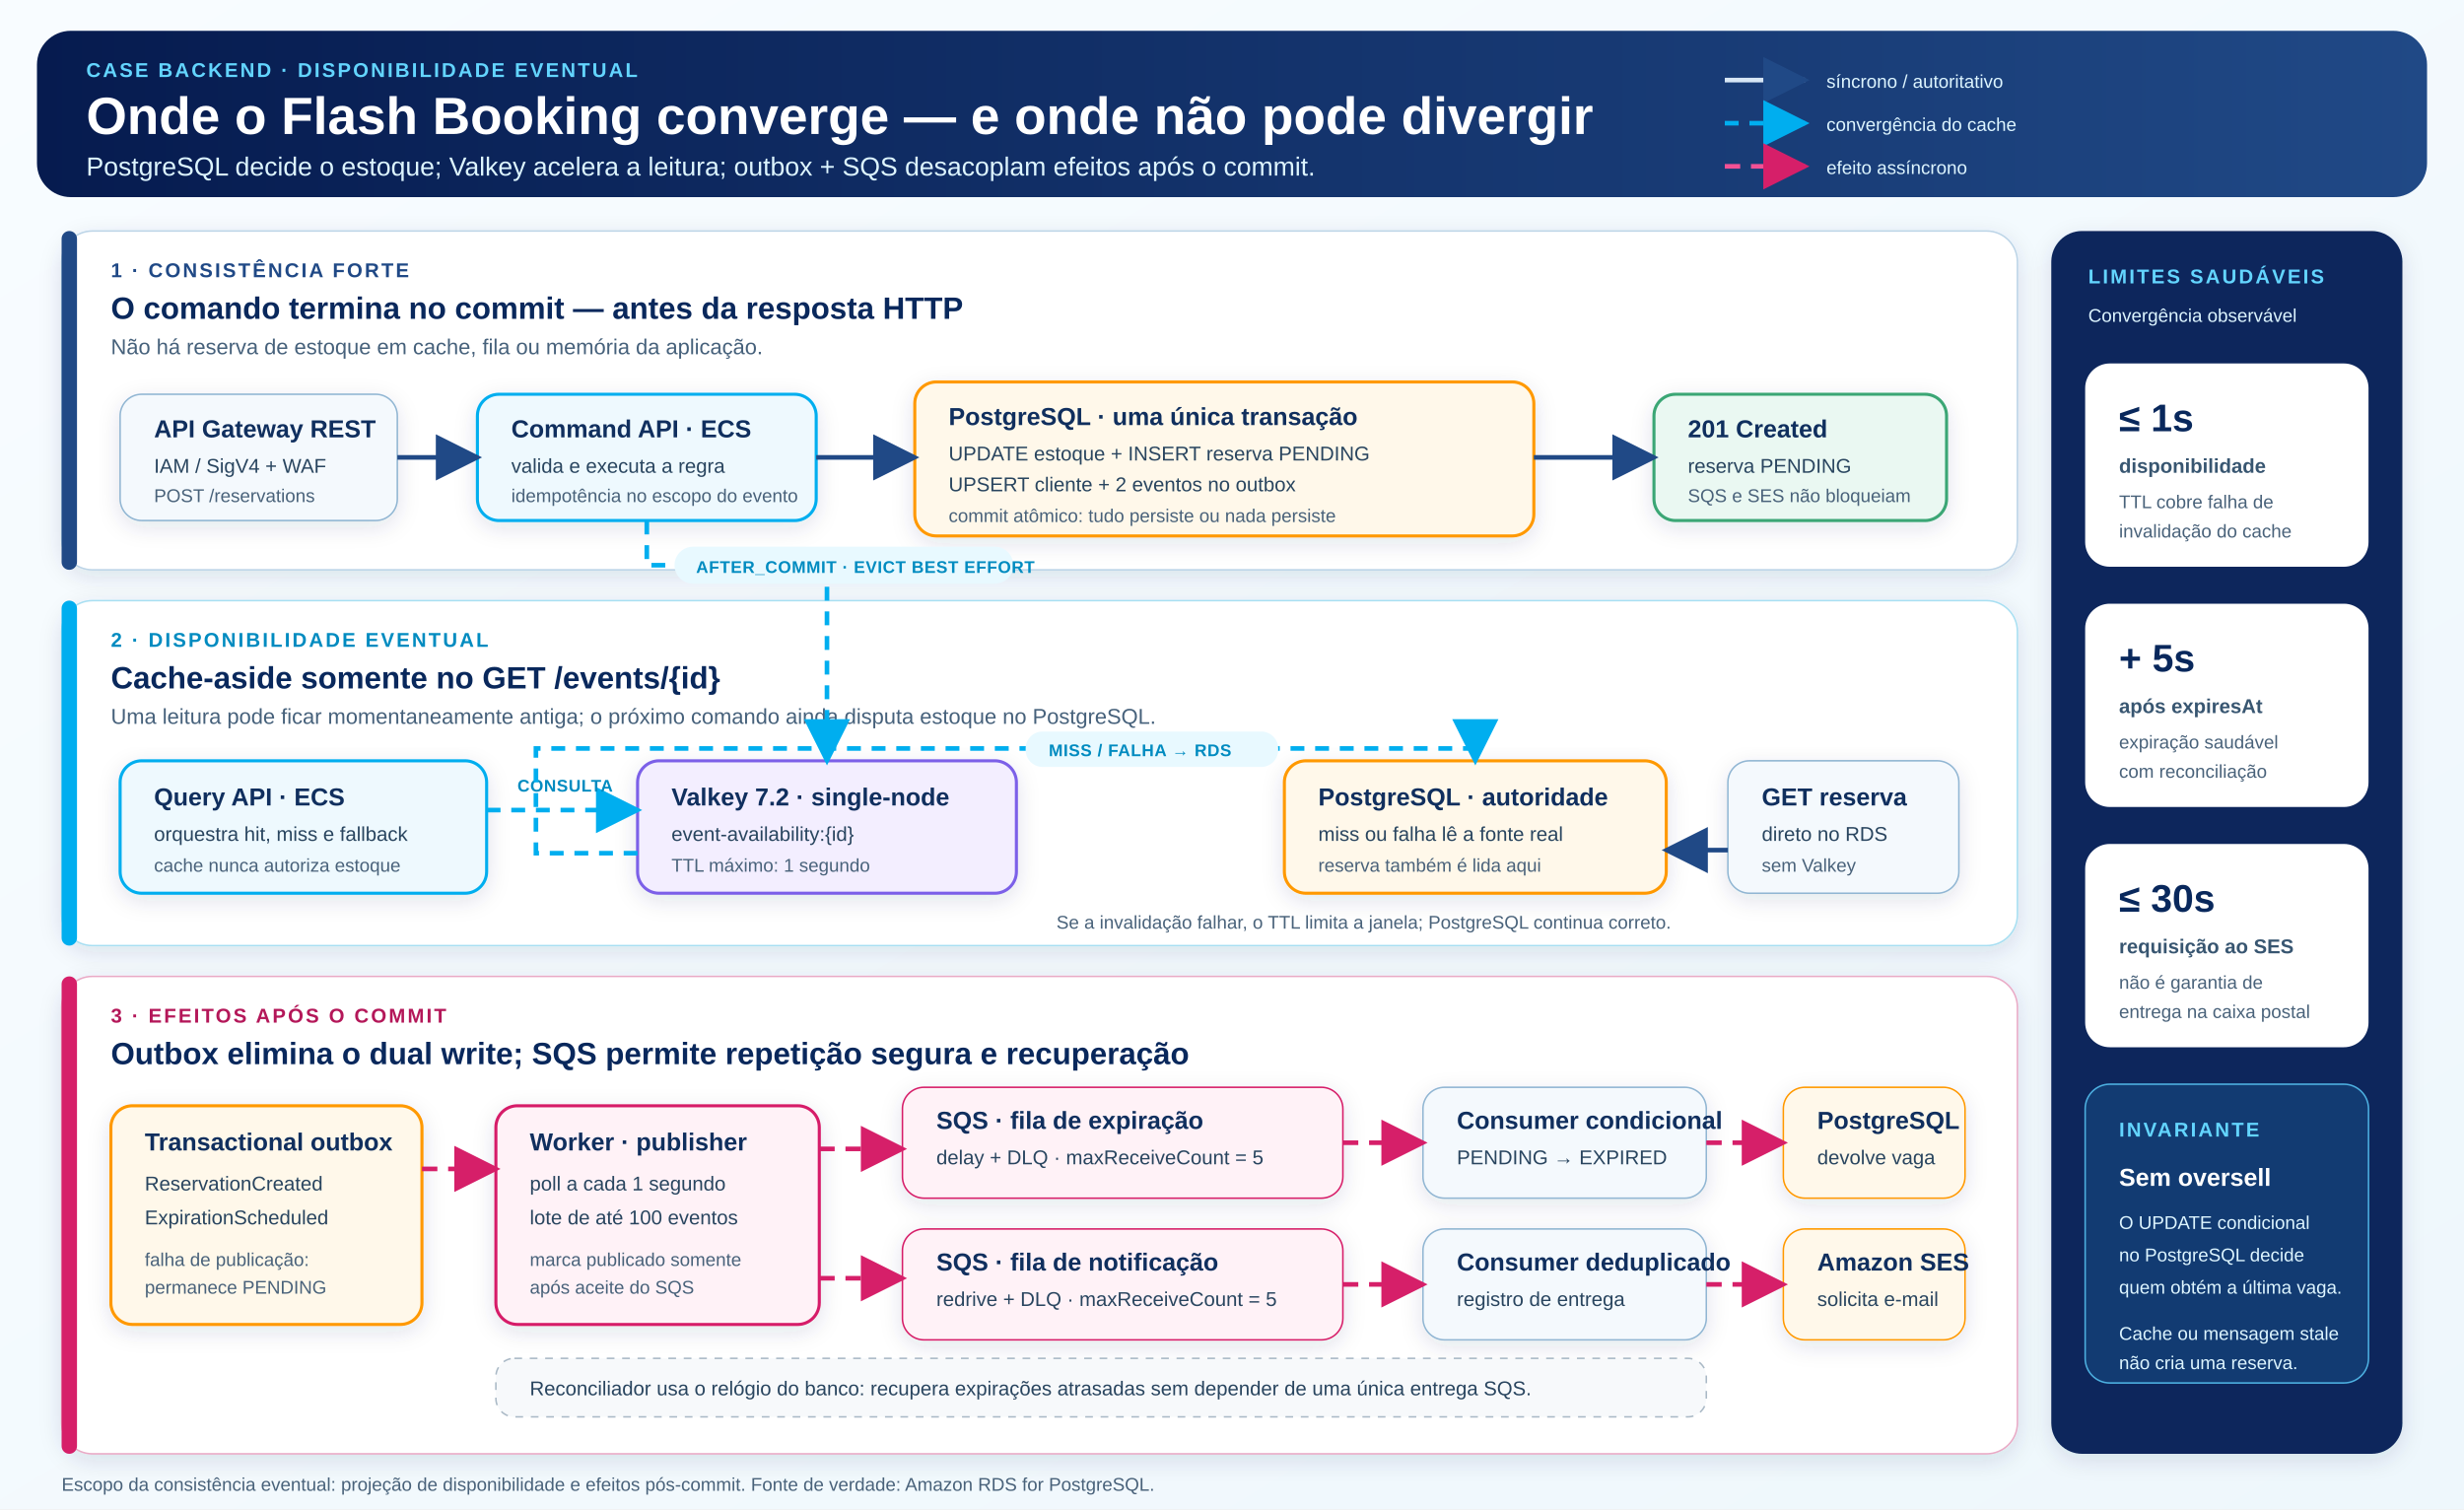
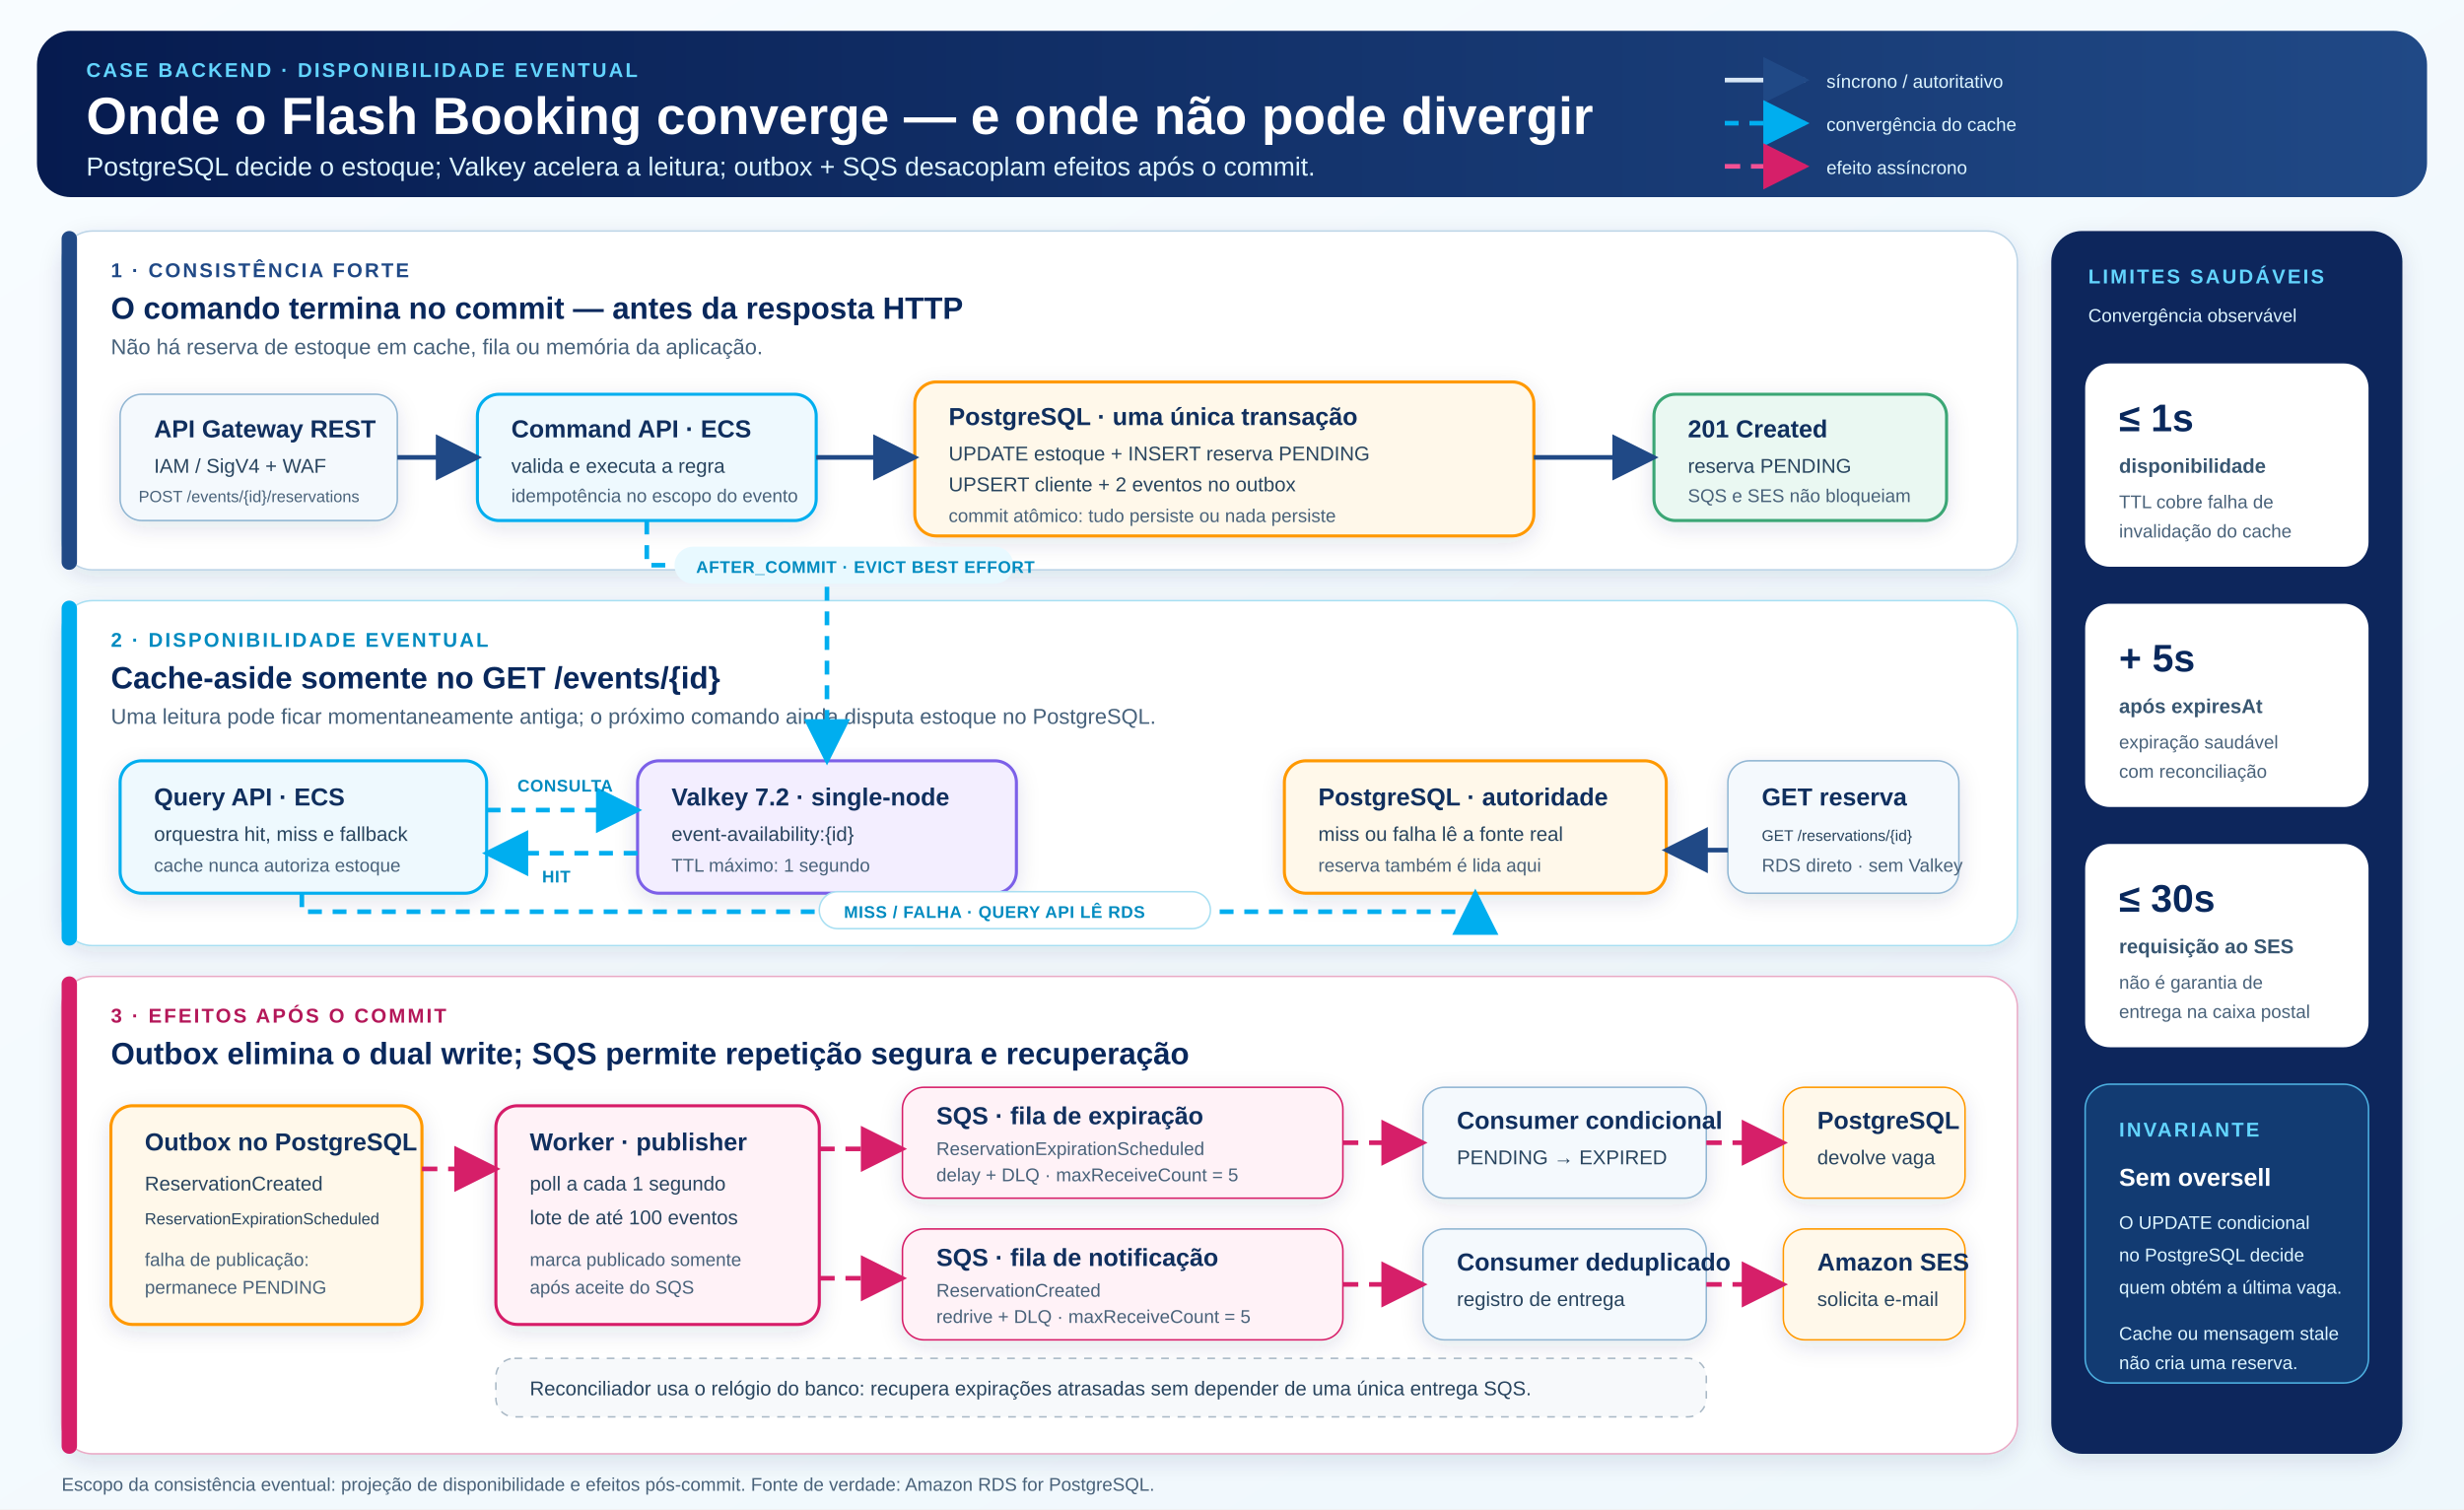
<svg xmlns="http://www.w3.org/2000/svg" width="1600" height="980" viewBox="0 0 1600 980" role="img" aria-labelledby="title desc">
  <defs>
    <linearGradient id="page" x1="0" y1="0" x2="1" y2="1">
      <stop offset="0" stop-color="#F8FCFF" />
      <stop offset="1" stop-color="#EEF7FC" />
    </linearGradient>
    <linearGradient id="hero" x1="0" y1="0" x2="1" y2="0">
      <stop offset="0" stop-color="#061B4F" />
      <stop offset="1" stop-color="#204986" />
    </linearGradient>
    <filter id="shadow" x="-10%" y="-15%" width="120%" height="140%">
      <feDropShadow dx="0" dy="4" stdDeviation="7" flood-color="#16375B" flood-opacity="0.12" />
    </filter>
    <marker id="arrowStrong" markerWidth="10" markerHeight="10" refX="9" refY="5" orient="auto" markerUnits="strokeWidth">
      <path d="M0,0 L10,5 L0,10 Z" fill="#204986" />
    </marker>
    <marker id="arrowCache" markerWidth="10" markerHeight="10" refX="9" refY="5" orient="auto" markerUnits="strokeWidth">
      <path d="M0,0 L10,5 L0,10 Z" fill="#00AEEF" />
    </marker>
    <marker id="arrowAsync" markerWidth="10" markerHeight="10" refX="9" refY="5" orient="auto" markerUnits="strokeWidth">
      <path d="M0,0 L10,5 L0,10 Z" fill="#D61F69" />
    </marker>
    <style>
      .title{font:700 34px Montserrat,'Segoe UI',Arial,sans-serif;fill:#fff}.subtitle{font:500 17px Montserrat,'Segoe UI',Arial,sans-serif;fill:#DDF5FF}.eyebrow{font:700 13px Montserrat,'Segoe UI',Arial,sans-serif;letter-spacing:1.4px}.laneTitle{font:700 20px Montserrat,'Segoe UI',Arial,sans-serif;fill:#09285C}.laneNote{font:500 14px Montserrat,'Segoe UI',Arial,sans-serif;fill:#46617B}.cardTitle{font:700 16px Montserrat,'Segoe UI',Arial,sans-serif;fill:#102F5E}.body{font:500 13px Montserrat,'Segoe UI',Arial,sans-serif;fill:#29455F}.small{font:500 12px Montserrat,'Segoe UI',Arial,sans-serif;fill:#49627A}.onDark{fill:#DDF5FF!important}.onDarkTitle{fill:#FFFFFF!important}.pill{font:700 11px Montserrat,'Segoe UI',Arial,sans-serif;letter-spacing:.35px}.metric{font:700 25px Montserrat,'Segoe UI',Arial,sans-serif;fill:#09285C}.metricLabel{font:600 13px Montserrat,'Segoe UI',Arial,sans-serif;fill:#385671}.lineStrong{fill:none;stroke:#204986;stroke-width:3;marker-end:url(#arrowStrong)}.lineCache{fill:none;stroke:#00AEEF;stroke-width:3;stroke-dasharray:9 7;marker-end:url(#arrowCache)}.lineAsync{fill:none;stroke:#D61F69;stroke-width:3;stroke-dasharray:10 7;marker-end:url(#arrowAsync)}
    </style>
  </defs>
  <rect width="1600" height="980" fill="url(#page)" />
  <rect x="24" y="20" width="1552" height="108" rx="22" fill="url(#hero)" />
  <text class="eyebrow" x="56" y="50" fill="#63D5FF">CASE BACKEND · DISPONIBILIDADE EVENTUAL</text>
  <text class="title" x="56" y="87">Onde o Flash Booking converge — e onde não pode divergir</text>
  <text class="subtitle" x="56" y="114">PostgreSQL decide o estoque; Valkey acelera a leitura; outbox + SQS desacoplam efeitos após o commit.</text>
  <g transform="translate(1120 44)">
    <path d="M0 8 H52" stroke="#D7E6F5" stroke-width="3" marker-end="url(#arrowStrong)" />
    <text class="small onDark" x="66" y="13">síncrono / autoritativo</text>
    <path d="M0 36 H52" stroke="#00AEEF" stroke-width="3" stroke-dasharray="9 7" marker-end="url(#arrowCache)" />
    <text class="small onDark" x="66" y="41">convergência do cache</text>
    <path d="M0 64 H52" stroke="#F45195" stroke-width="3" stroke-dasharray="10 7" marker-end="url(#arrowAsync)" />
    <text class="small onDark" x="66" y="69">efeito assíncrono</text>
  </g>
  <rect x="40" y="150" width="1270" height="220" rx="20" fill="#FFFFFF" stroke="#BCD4E7" filter="url(#shadow)" />
  <rect x="40" y="150" width="10" height="220" rx="5" fill="#204986" />
  <text class="eyebrow" x="72" y="180" fill="#204986">1 · CONSISTÊNCIA FORTE</text>
  <text class="laneTitle" x="72" y="207">O comando termina no commit — antes da resposta HTTP</text>
  <text class="laneNote" x="72" y="230">Não há reserva de estoque em cache, fila ou memória da aplicação.</text>
  <g filter="url(#shadow)">
    <rect x="78" y="256" width="180" height="82" rx="14" fill="#F4F9FD" stroke="#91B6D3" />
    <rect x="310" y="256" width="220" height="82" rx="14" fill="#EEF9FE" stroke="#00AEEF" stroke-width="2" />
    <rect x="594" y="248" width="402" height="100" rx="14" fill="#FFF8EA" stroke="#FF9900" stroke-width="2" />
    <rect x="1074" y="256" width="190" height="82" rx="14" fill="#EAF8F2" stroke="#3AA675" stroke-width="2" />
  </g>
  <text class="cardTitle" x="100" y="284">API Gateway REST</text>
  <text class="body" x="100" y="307">IAM / SigV4 + WAF</text>
-   <text class="small" x="100" y="326">POST /reservations</text>
+   <text class="small" x="90" y="326" style="font-size:10.5px">POST /events/{id}/reservations</text>
  <text class="cardTitle" x="332" y="284">Command API · ECS</text>
  <text class="body" x="332" y="307">valida e executa a regra</text>
  <text class="small" x="332" y="326">idempotência no escopo do evento</text>
  <text class="cardTitle" x="616" y="276">PostgreSQL · uma única transação</text>
  <text class="body" x="616" y="299">UPDATE estoque + INSERT reserva PENDING</text>
  <text class="body" x="616" y="319">UPSERT cliente + 2 eventos no outbox</text>
  <text class="small" x="616" y="339">commit atômico: tudo persiste ou nada persiste</text>
  <text class="cardTitle" x="1096" y="284">201 Created</text>
  <text class="body" x="1096" y="307">reserva PENDING</text>
  <text class="small" x="1096" y="326">SQS e SES não bloqueiam</text>
  <path class="lineStrong" d="M258 297 H310" />
  <path class="lineStrong" d="M530 297 H594" />
  <path class="lineStrong" d="M996 297 H1074" />
  <rect x="40" y="390" width="1270" height="224" rx="20" fill="#FFFFFF" stroke="#A8DFF2" filter="url(#shadow)" />
  <rect x="40" y="390" width="10" height="224" rx="5" fill="#00AEEF" />
  <text class="eyebrow" x="72" y="420" fill="#008BC0">2 · DISPONIBILIDADE EVENTUAL</text>
  <text class="laneTitle" x="72" y="447">Cache-aside somente no GET /events/{id}</text>
  <text class="laneNote" x="72" y="470">Uma leitura pode ficar momentaneamente antiga; o próximo comando ainda disputa estoque no PostgreSQL.</text>
  <g filter="url(#shadow)">
    <rect x="78" y="494" width="238" height="86" rx="14" fill="#EEF9FE" stroke="#00AEEF" stroke-width="2" />
    <rect x="414" y="494" width="246" height="86" rx="14" fill="#F3EEFF" stroke="#7B61E8" stroke-width="2" />
    <rect x="834" y="494" width="248" height="86" rx="14" fill="#FFF8EA" stroke="#FF9900" stroke-width="2" />
    <rect x="1122" y="494" width="150" height="86" rx="14" fill="#F4F9FD" stroke="#91B6D3" />
  </g>
  <text class="cardTitle" x="100" y="523">Query API · ECS</text>
  <text class="body" x="100" y="546">orquestra hit, miss e fallback</text>
  <text class="small" x="100" y="566">cache nunca autoriza estoque</text>
  <text class="cardTitle" x="436" y="523">Valkey 7.2 · single-node</text>
  <text class="body" x="436" y="546">event-availability:{id}</text>
  <text class="small" x="436" y="566">TTL máximo: 1 segundo</text>
  <text class="cardTitle" x="856" y="523">PostgreSQL · autoridade</text>
  <text class="body" x="856" y="546">miss ou falha lê a fonte real</text>
  <text class="small" x="856" y="566">reserva também é lida aqui</text>
  <text class="cardTitle" x="1144" y="523">GET reserva</text>
-   <text class="body" x="1144" y="546">direto no RDS</text>
-   <text class="small" x="1144" y="566">sem Valkey</text>
+   <text class="body" x="1144" y="546" style="font-size:10px">GET /reservations/{id}</text>
+   <text class="small" x="1144" y="566">RDS direto · sem Valkey</text>
  <path class="lineCache" d="M316 526 H414" />
  <text class="pill" x="336" y="514" fill="#008BC0">CONSULTA</text>
-   <path class="lineCache" d="M414 554 H348 V486 H958 V494" />
-   <rect x="666" y="475" width="164" height="23" rx="11" fill="#E8F9FF" />
-   <text class="pill" x="681" y="491" fill="#008BC0">MISS / FALHA → RDS</text>
+   <path class="lineCache" d="M414 554 H316" />
+   <text class="pill" x="352" y="573" fill="#008BC0">HIT</text>
+   <path class="lineCache" d="M196 580 V592 H958 V580" />
+   <rect x="532" y="579" width="254" height="24" rx="12" fill="#FFFFFF" stroke="#A8DFF2" />
+   <text class="pill" x="548" y="596" fill="#008BC0">MISS / FALHA · QUERY API LÊ RDS</text>
  <path class="lineStrong" d="M1122 552 H1082" />
  <path class="lineCache" d="M420 338 V367 H537 V494" />
  <rect x="438" y="355" width="220" height="24" rx="12" fill="#E8F9FF" />
  <text class="pill" x="452" y="372" fill="#008BC0">AFTER_COMMIT · EVICT BEST EFFORT</text>
-   <text class="small" x="686" y="603">Se a invalidação falhar, o TTL limita a janela; PostgreSQL continua correto.</text>
  <rect x="40" y="634" width="1270" height="310" rx="20" fill="#FFFFFF" stroke="#E9AAC6" filter="url(#shadow)" />
  <rect x="40" y="634" width="10" height="310" rx="5" fill="#D61F69" />
  <text class="eyebrow" x="72" y="664" fill="#B41759">3 · EFEITOS APÓS O COMMIT</text>
  <text class="laneTitle" x="72" y="691">Outbox elimina o dual write; SQS permite repetição segura e recuperação</text>
  <g filter="url(#shadow)">
    <rect x="72" y="718" width="202" height="142" rx="14" fill="#FFF8EA" stroke="#FF9900" stroke-width="2" />
    <rect x="322" y="718" width="210" height="142" rx="14" fill="#FFF2F7" stroke="#D61F69" stroke-width="2" />
    <rect x="586" y="706" width="286" height="72" rx="14" fill="#FFF2F7" stroke="#D61F69" />
    <rect x="586" y="798" width="286" height="72" rx="14" fill="#FFF2F7" stroke="#D61F69" />
    <rect x="924" y="706" width="184" height="72" rx="14" fill="#F4F9FD" stroke="#91B6D3" />
    <rect x="924" y="798" width="184" height="72" rx="14" fill="#F4F9FD" stroke="#91B6D3" />
    <rect x="1158" y="706" width="118" height="72" rx="14" fill="#FFF8EA" stroke="#FF9900" />
    <rect x="1158" y="798" width="118" height="72" rx="14" fill="#FFF8EA" stroke="#FF9900" />
  </g>
-   <text class="cardTitle" x="94" y="747">Transactional outbox</text>
+   <text class="cardTitle" x="94" y="747">Outbox no PostgreSQL</text>
  <text class="body" x="94" y="773">ReservationCreated</text>
-   <text class="body" x="94" y="795">ExpirationScheduled</text>
+   <text class="body" x="94" y="795" style="font-size:10.5px">ReservationExpirationScheduled</text>
  <text class="small" x="94" y="822">falha de publicação:</text>
  <text class="small" x="94" y="840">permanece PENDING</text>
  <text class="cardTitle" x="344" y="747">Worker · publisher</text>
  <text class="body" x="344" y="773">poll a cada 1 segundo</text>
  <text class="body" x="344" y="795">lote de até 100 eventos</text>
  <text class="small" x="344" y="822">marca publicado somente</text>
  <text class="small" x="344" y="840">após aceite do SQS</text>
-   <text class="cardTitle" x="608" y="733">SQS · fila de expiração</text>
-   <text class="body" x="608" y="756">delay + DLQ · maxReceiveCount = 5</text>
-   <text class="cardTitle" x="608" y="825">SQS · fila de notificação</text>
-   <text class="body" x="608" y="848">redrive + DLQ · maxReceiveCount = 5</text>
+   <text class="cardTitle" x="608" y="730">SQS · fila de expiração</text>
+   <text class="small" x="608" y="750">ReservationExpirationScheduled</text>
+   <text class="small" x="608" y="767">delay + DLQ · maxReceiveCount = 5</text>
+   <text class="cardTitle" x="608" y="822">SQS · fila de notificação</text>
+   <text class="small" x="608" y="842">ReservationCreated</text>
+   <text class="small" x="608" y="859">redrive + DLQ · maxReceiveCount = 5</text>
  <text class="cardTitle" x="946" y="733">Consumer condicional</text>
  <text class="body" x="946" y="756">PENDING → EXPIRED</text>
  <text class="cardTitle" x="946" y="825">Consumer deduplicado</text>
  <text class="body" x="946" y="848">registro de entrega</text>
  <text class="cardTitle" x="1180" y="733">PostgreSQL</text>
  <text class="body" x="1180" y="756">devolve vaga</text>
  <text class="cardTitle" x="1180" y="825">Amazon SES</text>
  <text class="body" x="1180" y="848">solicita e-mail</text>
  <path class="lineAsync" d="M274 759 H322" />
  <path class="lineAsync" d="M532 746 H586" />
  <path class="lineAsync" d="M532 830 H586" />
  <path class="lineAsync" d="M872 742 H924" />
  <path class="lineAsync" d="M872 834 H924" />
  <path class="lineAsync" d="M1108 742 H1158" />
  <path class="lineAsync" d="M1108 834 H1158" />
  <rect x="322" y="882" width="786" height="38" rx="12" fill="#F7F9FB" stroke="#AAB9C6" stroke-dasharray="5 5" />
  <text class="body" x="344" y="906">Reconciliador usa o relógio do banco: recupera expirações atrasadas sem depender de uma única entrega SQS.</text>
  <rect x="1332" y="150" width="228" height="794" rx="20" fill="#09285C" filter="url(#shadow)" />
  <text class="eyebrow" x="1356" y="184" fill="#63D5FF">LIMITES SAUDÁVEIS</text>
  <text class="small onDark" x="1356" y="209">Convergência observável</text>
  <rect x="1354" y="236" width="184" height="132" rx="16" fill="#FFFFFF" />
  <text class="metric" x="1376" y="280">≤ 1s</text>
  <text class="metricLabel" x="1376" y="307">disponibilidade</text>
  <text class="small" x="1376" y="330">TTL cobre falha de</text>
  <text class="small" x="1376" y="349">invalidação do cache</text>
  <rect x="1354" y="392" width="184" height="132" rx="16" fill="#FFFFFF" />
  <text class="metric" x="1376" y="436">+ 5s</text>
  <text class="metricLabel" x="1376" y="463">após expiresAt</text>
  <text class="small" x="1376" y="486">expiração saudável</text>
  <text class="small" x="1376" y="505">com reconciliação</text>
  <rect x="1354" y="548" width="184" height="132" rx="16" fill="#FFFFFF" />
  <text class="metric" x="1376" y="592">≤ 30s</text>
  <text class="metricLabel" x="1376" y="619">requisição ao SES</text>
  <text class="small" x="1376" y="642">não é garantia de</text>
  <text class="small" x="1376" y="661">entrega na caixa postal</text>
  <rect x="1354" y="704" width="184" height="194" rx="16" fill="#123B72" stroke="#4CAFE0" />
  <text class="eyebrow" x="1376" y="738" fill="#63D5FF">INVARIANTE</text>
  <text class="cardTitle onDarkTitle" x="1376" y="770">Sem oversell</text>
  <text class="small onDark" x="1376" y="798">O UPDATE condicional</text>
  <text class="small onDark" x="1376" y="819">no PostgreSQL decide</text>
  <text class="small onDark" x="1376" y="840">quem obtém a última vaga.</text>
  <text class="small onDark" x="1376" y="870">Cache ou mensagem stale</text>
  <text class="small onDark" x="1376" y="889">não cria uma reserva.</text>
  <text class="small" x="40" y="968">Escopo da consistência eventual: projeção de disponibilidade e efeitos pós-commit. Fonte de verdade: Amazon RDS for PostgreSQL.</text>
</svg>
